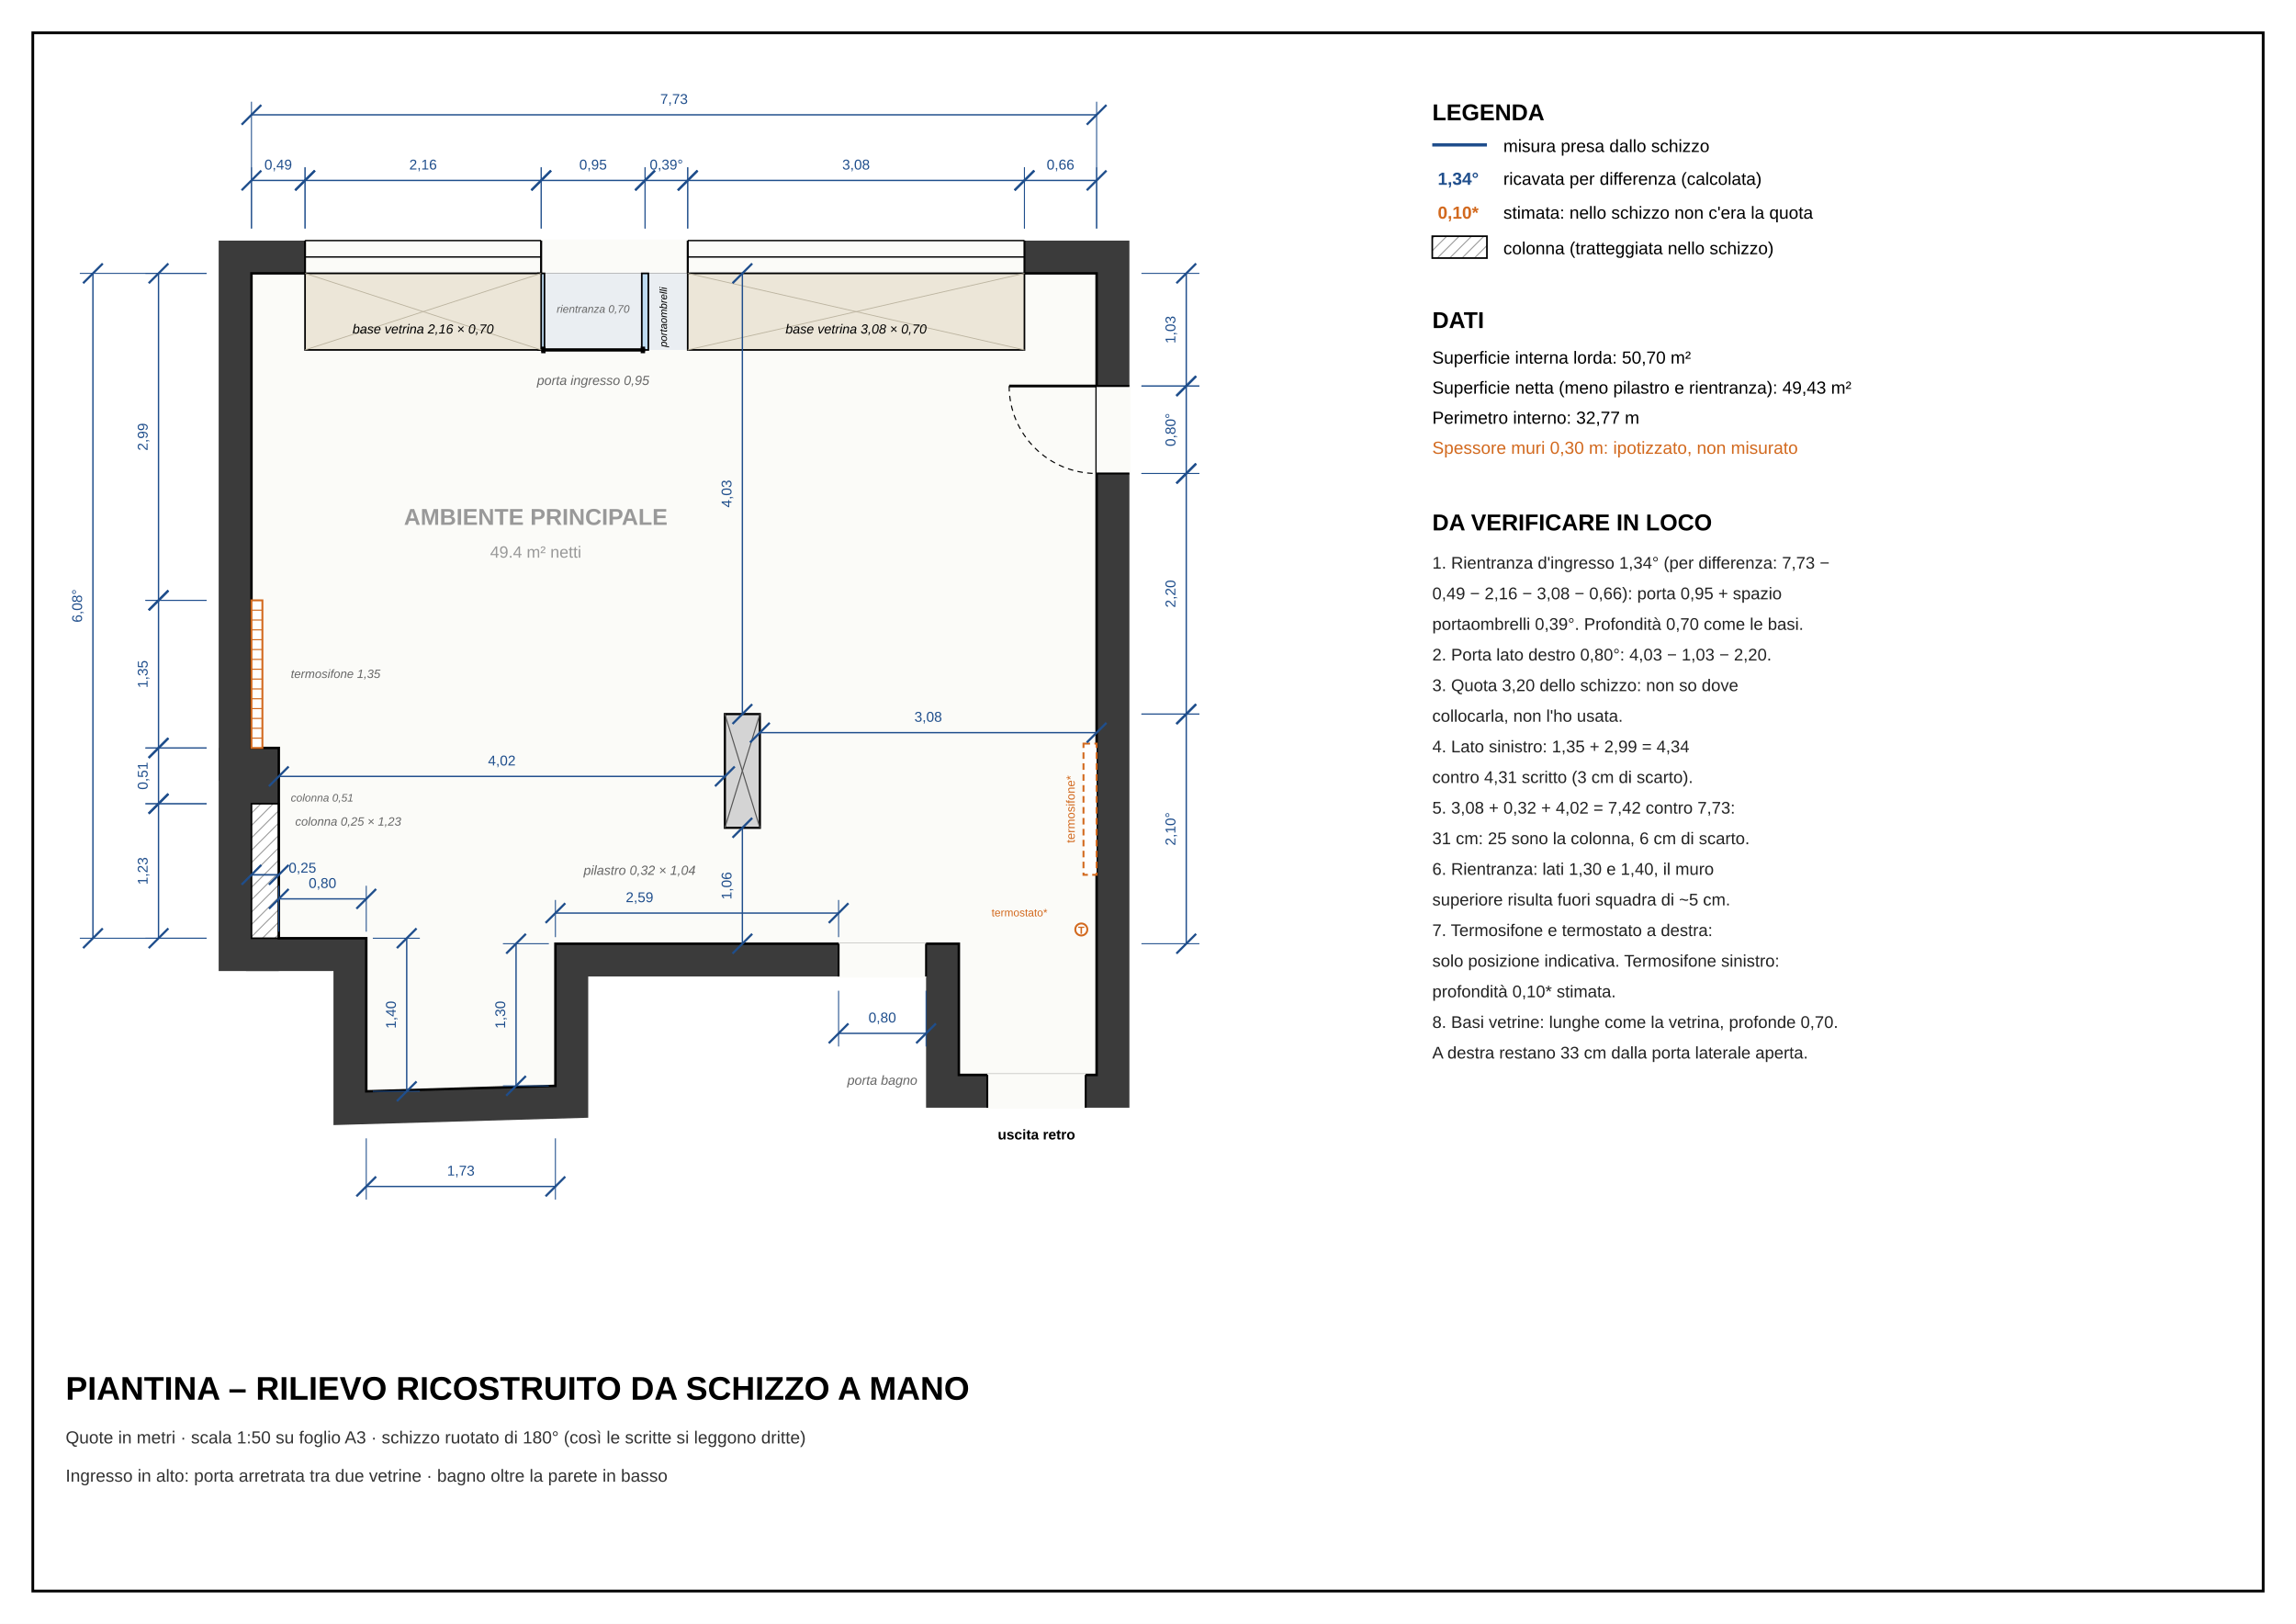
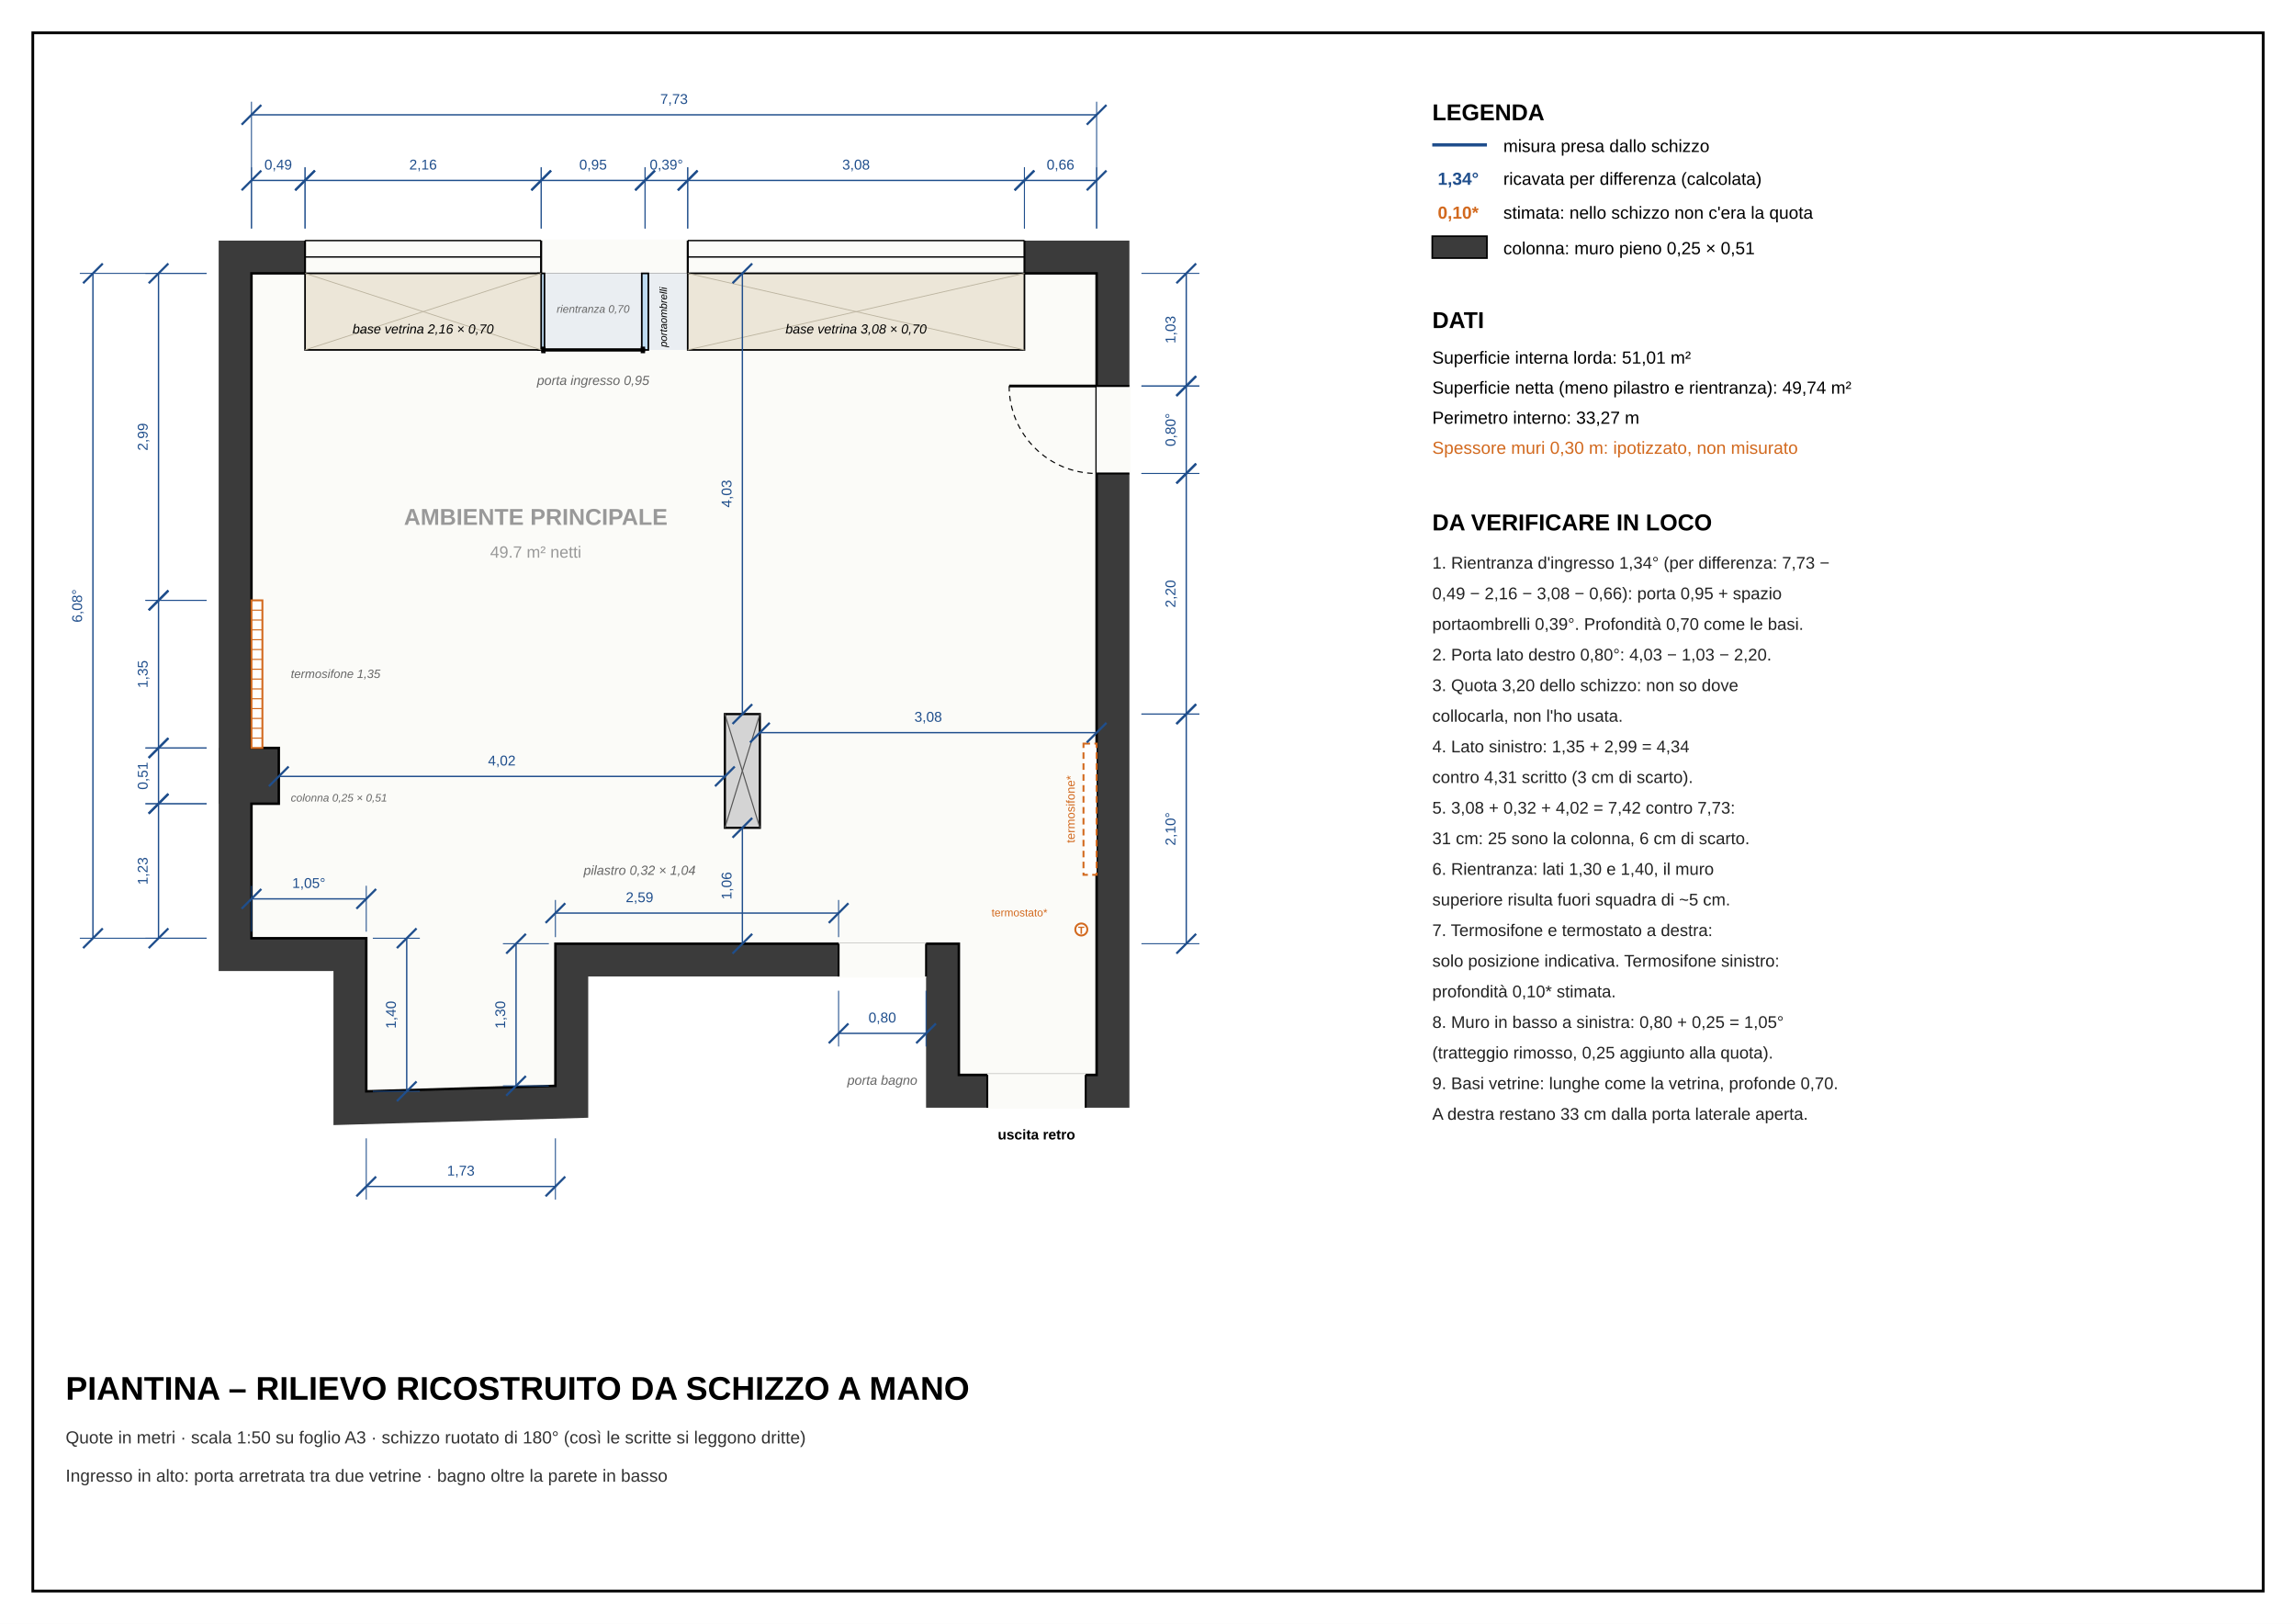
<svg xmlns="http://www.w3.org/2000/svg" width="420mm" height="297mm" viewBox="0 0 420 297" font-family="Arial, Helvetica, sans-serif">
  <defs>
    <pattern id="hatch" width="1.6" height="1.6" patternUnits="userSpaceOnUse" patternTransform="rotate(45)">
      <line x1="0" y1="0" x2="0" y2="1.6" stroke="#777" stroke-width="0.25" />
    </pattern>
  </defs>
  <rect width="420" height="297" fill="#ffffff" />
  <rect x="6" y="6" width="408" height="285" fill="none" stroke="#000" stroke-width="0.5" />
-   <polygon points="46.00,50.00 200.60,50.00 200.60,196.60 175.40,196.60 175.40,172.60 101.60,172.60 101.60,198.60 67.00,199.60 67.00,171.60 51.00,171.60 51.00,136.80 46.00,136.80" fill="none" stroke="#3b3b3b" stroke-width="12.00" stroke-linejoin="miter" stroke-miterlimit="10" />
-   <polygon points="46.00,50.00 200.60,50.00 200.60,196.60 175.40,196.60 175.40,172.60 101.60,172.60 101.60,198.60 67.00,199.60 67.00,171.60 51.00,171.60 51.00,136.80 46.00,136.80" fill="#fbfbf8" stroke="none" />
-   <rect x="40.00" y="136.80" width="11.00" height="40.80" fill="#3b3b3b" stroke="none" stroke-width="0.25" />
-   <rect x="46.00" y="147.00" width="5.00" height="24.60" fill="#fff" stroke="none" stroke-width="0.25" />
-   <rect x="46.00" y="147.00" width="5.00" height="24.60" fill="url(#hatch)" stroke="#000" stroke-width="0.3" />
-   <polygon points="46.00,50.00 200.60,50.00 200.60,196.60 175.40,196.60 175.40,172.60 101.60,172.60 101.60,198.60 67.00,199.60 67.00,171.60 51.00,171.60 51.00,136.80 46.00,136.80" fill="none" stroke="#000" stroke-width="0.45" stroke-linejoin="miter" />
+   <polygon points="46.00,50.00 200.60,50.00 200.60,196.60 175.40,196.60 175.40,172.60 101.60,172.60 101.60,198.60 67.00,199.60 67.00,171.60 46.00,171.60 46.00,147.00 51.00,147.00 51.00,136.80 46.00,136.80" fill="none" stroke="#3b3b3b" stroke-width="12.00" stroke-linejoin="miter" stroke-miterlimit="10" />
+   <polygon points="46.00,50.00 200.60,50.00 200.60,196.60 175.40,196.60 175.40,172.60 101.60,172.60 101.60,198.60 67.00,199.60 67.00,171.60 46.00,171.60 46.00,147.00 51.00,147.00 51.00,136.80 46.00,136.80" fill="#fbfbf8" stroke="none" />
+   <rect x="40.00" y="136.80" width="11.00" height="10.20" fill="#3b3b3b" stroke="none" stroke-width="0.25" />
+   <polygon points="46.00,50.00 200.60,50.00 200.60,196.60 175.40,196.60 175.40,172.60 101.60,172.60 101.60,198.60 67.00,199.60 67.00,171.60 46.00,171.60 46.00,147.00 51.00,147.00 51.00,136.80 46.00,136.80" fill="none" stroke="#000" stroke-width="0.45" stroke-linejoin="miter" />
  <rect x="55.80" y="43.80" width="43.20" height="6.20" fill="#fbfbf8" stroke="none" stroke-width="0.25" />
  <line x1="55.80" y1="44.00" x2="55.80" y2="50.00" stroke="#000" stroke-width="0.35" />
  <line x1="99.00" y1="44.00" x2="99.00" y2="50.00" stroke="#000" stroke-width="0.35" />
  <line x1="55.80" y1="44.00" x2="99.00" y2="44.00" stroke="#000" stroke-width="0.25" />
  <line x1="55.80" y1="47.00" x2="99.00" y2="47.00" stroke="#000" stroke-width="0.25" />
  <line x1="55.80" y1="50.00" x2="99.00" y2="50.00" stroke="#000" stroke-width="0.25" />
  <rect x="125.80" y="43.80" width="61.60" height="6.20" fill="#fbfbf8" stroke="none" stroke-width="0.25" />
  <line x1="125.80" y1="44.00" x2="125.80" y2="50.00" stroke="#000" stroke-width="0.35" />
  <line x1="187.40" y1="44.00" x2="187.40" y2="50.00" stroke="#000" stroke-width="0.35" />
  <line x1="125.80" y1="44.00" x2="187.40" y2="44.00" stroke="#000" stroke-width="0.25" />
  <line x1="125.80" y1="47.00" x2="187.40" y2="47.00" stroke="#000" stroke-width="0.25" />
  <line x1="125.80" y1="50.00" x2="187.40" y2="50.00" stroke="#000" stroke-width="0.25" />
  <rect x="99.00" y="43.80" width="26.80" height="6.20" fill="#fbfbf8" stroke="none" stroke-width="0.25" />
  <line x1="99.00" y1="44.00" x2="99.00" y2="50.00" stroke="#000" stroke-width="0.35" />
  <line x1="125.80" y1="44.00" x2="125.80" y2="50.00" stroke="#000" stroke-width="0.35" />
  <rect x="99.00" y="50.00" width="26.80" height="14.00" fill="#eaeef2" stroke="none" stroke-width="0.25" />
  <rect x="98.40" y="50.00" width="1.20" height="14.00" fill="#bfdcf2" stroke="#000" stroke-width="0.3" />
  <rect x="117.40" y="50.00" width="1.20" height="14.00" fill="#bfdcf2" stroke="#000" stroke-width="0.3" />
  <line x1="99.00" y1="64.00" x2="118.00" y2="64.00" stroke="#000" stroke-width="0.6" />
  <rect x="99.00" y="63.40" width="0.80" height="1.20" fill="#000" stroke="none" stroke-width="0.25" />
  <rect x="117.20" y="63.40" width="0.80" height="1.20" fill="#000" stroke="none" stroke-width="0.25" />
  <rect x="200.60" y="70.60" width="6.20" height="16.00" fill="#fbfbf8" stroke="none" stroke-width="0.25" />
  <line x1="200.60" y1="70.60" x2="206.60" y2="70.60" stroke="#000" stroke-width="0.35" />
  <line x1="200.60" y1="86.60" x2="206.60" y2="86.60" stroke="#000" stroke-width="0.35" />
  <line x1="200.60" y1="70.60" x2="184.60" y2="70.60" stroke="#000" stroke-width="0.5" />
  <path d="M 184.60 70.60 A 16.00 16.00 0 0 0 200.60 86.60" fill="none" stroke="#000" stroke-width="0.2" stroke-dasharray="1 0.8" />
  <rect x="153.40" y="172.40" width="16.00" height="6.40" fill="#fbfbf8" stroke="none" stroke-width="0.25" />
  <line x1="153.40" y1="172.60" x2="153.40" y2="178.60" stroke="#000" stroke-width="0.35" />
  <line x1="169.40" y1="172.60" x2="169.40" y2="178.60" stroke="#000" stroke-width="0.35" />
  <rect x="180.60" y="196.40" width="18.00" height="6.40" fill="#fbfbf8" stroke="none" stroke-width="0.25" />
  <line x1="180.60" y1="196.60" x2="180.60" y2="202.60" stroke="#000" stroke-width="0.35" />
  <line x1="198.60" y1="196.60" x2="198.60" y2="202.60" stroke="#000" stroke-width="0.35" />
  <rect x="180.60" y="196.40" width="18.00" height="6.40" fill="none" stroke="none" stroke-width="0.25" />
  <rect x="55.80" y="50.00" width="43.20" height="14.00" fill="#ece6d8" stroke="#000" stroke-width="0.3" />
  <line x1="55.80" y1="50.00" x2="99.00" y2="64.00" stroke="#bbb39f" stroke-width="0.15" />
  <line x1="55.80" y1="64.00" x2="99.00" y2="50.00" stroke="#bbb39f" stroke-width="0.15" />
  <rect x="125.80" y="50.00" width="61.60" height="14.00" fill="#ece6d8" stroke="#000" stroke-width="0.3" />
  <line x1="125.80" y1="50.00" x2="187.40" y2="64.00" stroke="#bbb39f" stroke-width="0.15" />
  <line x1="125.80" y1="64.00" x2="187.40" y2="50.00" stroke="#bbb39f" stroke-width="0.15" />
  <rect x="132.60" y="130.60" width="6.40" height="20.80" fill="#d4d4d4" stroke="#000" stroke-width="0.4" />
  <line x1="132.60" y1="130.60" x2="139.00" y2="151.40" stroke="#555" stroke-width="0.2" />
  <line x1="139.00" y1="130.60" x2="132.60" y2="151.40" stroke="#555" stroke-width="0.2" />
  <rect x="46.00" y="109.80" width="2.00" height="27.00" fill="#fff" stroke="#d2691e" stroke-width="0.35" />
  <line x1="46.00" y1="111.60" x2="48.00" y2="111.60" stroke="#d2691e" stroke-width="0.2" />
  <line x1="46.00" y1="113.40" x2="48.00" y2="113.40" stroke="#d2691e" stroke-width="0.2" />
  <line x1="46.00" y1="115.20" x2="48.00" y2="115.20" stroke="#d2691e" stroke-width="0.2" />
  <line x1="46.00" y1="117.00" x2="48.00" y2="117.00" stroke="#d2691e" stroke-width="0.2" />
  <line x1="46.00" y1="118.80" x2="48.00" y2="118.80" stroke="#d2691e" stroke-width="0.2" />
  <line x1="46.00" y1="120.60" x2="48.00" y2="120.60" stroke="#d2691e" stroke-width="0.2" />
  <line x1="46.00" y1="122.40" x2="48.00" y2="122.40" stroke="#d2691e" stroke-width="0.2" />
  <line x1="46.00" y1="124.20" x2="48.00" y2="124.20" stroke="#d2691e" stroke-width="0.2" />
  <line x1="46.00" y1="126.00" x2="48.00" y2="126.00" stroke="#d2691e" stroke-width="0.2" />
  <line x1="46.00" y1="127.80" x2="48.00" y2="127.80" stroke="#d2691e" stroke-width="0.2" />
  <line x1="46.00" y1="129.60" x2="48.00" y2="129.60" stroke="#d2691e" stroke-width="0.2" />
  <line x1="46.00" y1="131.40" x2="48.00" y2="131.40" stroke="#d2691e" stroke-width="0.2" />
  <line x1="46.00" y1="133.20" x2="48.00" y2="133.20" stroke="#d2691e" stroke-width="0.2" />
  <line x1="46.00" y1="135.00" x2="48.00" y2="135.00" stroke="#d2691e" stroke-width="0.2" />
  <rect x="198.20" y="136.00" width="2.40" height="24.00" fill="#fff" stroke="#d2691e" stroke-width="0.35" stroke-dasharray="1.2 0.8" />
  <text x="196.60" y="148.00" font-size="2.2" fill="#d2691e" text-anchor="middle" font-weight="normal" font-style="normal" transform="rotate(-90 196.60 148.00)">termosifone*</text>
  <circle cx="197.80" cy="170.00" r="1.1" fill="#fff" stroke="#d2691e" stroke-width="0.35" />
  <text x="197.80" y="170.80" font-size="1.9" fill="#d2691e" text-anchor="middle" font-weight="bold">T</text>
  <text x="191.60" y="167.60" font-size="2.0" fill="#d2691e" text-anchor="end" font-weight="normal" font-style="normal">termostato*</text>
  <text x="77.40" y="61.00" font-size="2.4" fill="#000" text-anchor="middle" font-weight="normal" font-style="italic">base vetrina 2,16 × 0,70</text>
  <text x="156.60" y="61.00" font-size="2.4" fill="#000" text-anchor="middle" font-weight="normal" font-style="italic">base vetrina 3,08 × 0,70</text>
  <text x="108.50" y="70.40" font-size="2.4" fill="#666666" text-anchor="middle" font-weight="normal" font-style="italic">porta ingresso 0,95</text>
  <text x="108.50" y="57.20" font-size="2.0" fill="#666666" text-anchor="middle" font-weight="normal" font-style="italic">rientranza 0,70</text>
  <text x="122.00" y="58.00" font-size="1.9" fill="#000" text-anchor="middle" font-weight="normal" font-style="italic" transform="rotate(-90 122.00 58.00)">portaombrelli</text>
  <text x="117.00" y="160.00" font-size="2.4" fill="#666666" text-anchor="middle" font-weight="normal" font-style="italic">pilastro 0,32 × 1,04</text>
  <text x="53.20" y="124.00" font-size="2.2" fill="#666666" text-anchor="start" font-weight="normal" font-style="italic">termosifone 1,35</text>
-   <text x="53.20" y="146.60" font-size="2.0" fill="#666666" text-anchor="start" font-weight="normal" font-style="italic">colonna 0,51</text>
-   <text x="54.00" y="151.00" font-size="2.2" fill="#666666" text-anchor="start" font-weight="normal" font-style="italic">colonna 0,25 × 1,23</text>
+   <text x="53.20" y="146.60" font-size="2.0" fill="#666666" text-anchor="start" font-weight="normal" font-style="italic">colonna 0,25 × 0,51</text>
  <text x="161.40" y="198.40" font-size="2.4" fill="#666666" text-anchor="middle" font-weight="normal" font-style="italic">porta bagno</text>
  <text x="189.60" y="208.40" font-size="2.6" fill="#000" text-anchor="middle" font-weight="bold" font-style="normal">uscita retro</text>
  <text x="98.00" y="96.00" font-size="4.2" fill="#999" text-anchor="middle" font-weight="bold" font-style="normal">AMBIENTE PRINCIPALE</text>
-   <text x="98.00" y="102.00" font-size="3.0" fill="#999" text-anchor="middle" font-weight="normal" font-style="normal">49.4 m² netti</text>
+   <text x="98.00" y="102.00" font-size="3.0" fill="#999" text-anchor="middle" font-weight="normal" font-style="normal">49.7 m² netti</text>
  <line x1="46.00" y1="41.80" x2="46.00" y2="30.60" stroke="#1f4e8c" stroke-width="0.18" />
  <line x1="55.80" y1="41.80" x2="55.80" y2="30.60" stroke="#1f4e8c" stroke-width="0.18" />
  <line x1="46.00" y1="33.00" x2="55.80" y2="33.00" stroke="#1f4e8c" stroke-width="0.25" />
  <line x1="44.20" y1="34.80" x2="47.80" y2="31.20" stroke="#1f4e8c" stroke-width="0.4" />
  <line x1="54.00" y1="34.80" x2="57.60" y2="31.20" stroke="#1f4e8c" stroke-width="0.4" />
  <text x="50.90" y="31.00" font-size="2.6" fill="#1f4e8c" text-anchor="middle" font-weight="normal" font-style="normal">0,49</text>
  <line x1="55.80" y1="41.80" x2="55.80" y2="30.60" stroke="#1f4e8c" stroke-width="0.18" />
  <line x1="99.00" y1="41.80" x2="99.00" y2="30.60" stroke="#1f4e8c" stroke-width="0.18" />
  <line x1="55.80" y1="33.00" x2="99.00" y2="33.00" stroke="#1f4e8c" stroke-width="0.25" />
  <line x1="54.00" y1="34.80" x2="57.60" y2="31.20" stroke="#1f4e8c" stroke-width="0.4" />
  <line x1="97.20" y1="34.80" x2="100.80" y2="31.20" stroke="#1f4e8c" stroke-width="0.4" />
  <text x="77.40" y="31.00" font-size="2.6" fill="#1f4e8c" text-anchor="middle" font-weight="normal" font-style="normal">2,16</text>
  <line x1="99.00" y1="41.80" x2="99.00" y2="30.60" stroke="#1f4e8c" stroke-width="0.18" />
  <line x1="118.00" y1="41.80" x2="118.00" y2="30.60" stroke="#1f4e8c" stroke-width="0.18" />
  <line x1="99.00" y1="33.00" x2="118.00" y2="33.00" stroke="#1f4e8c" stroke-width="0.25" />
  <line x1="97.20" y1="34.80" x2="100.80" y2="31.20" stroke="#1f4e8c" stroke-width="0.4" />
  <line x1="116.20" y1="34.80" x2="119.80" y2="31.20" stroke="#1f4e8c" stroke-width="0.4" />
  <text x="108.50" y="31.00" font-size="2.6" fill="#1f4e8c" text-anchor="middle" font-weight="normal" font-style="normal">0,95</text>
  <line x1="118.00" y1="41.80" x2="118.00" y2="30.60" stroke="#1f4e8c" stroke-width="0.18" />
  <line x1="125.80" y1="41.80" x2="125.80" y2="30.60" stroke="#1f4e8c" stroke-width="0.18" />
  <line x1="118.00" y1="33.00" x2="125.80" y2="33.00" stroke="#1f4e8c" stroke-width="0.25" />
  <line x1="116.20" y1="34.80" x2="119.80" y2="31.20" stroke="#1f4e8c" stroke-width="0.4" />
  <line x1="124.00" y1="34.80" x2="127.60" y2="31.20" stroke="#1f4e8c" stroke-width="0.4" />
  <text x="121.90" y="31.00" font-size="2.6" fill="#1f4e8c" text-anchor="middle" font-weight="normal" font-style="normal">0,39°</text>
  <line x1="125.80" y1="41.80" x2="125.80" y2="30.60" stroke="#1f4e8c" stroke-width="0.18" />
  <line x1="187.40" y1="41.80" x2="187.40" y2="30.60" stroke="#1f4e8c" stroke-width="0.18" />
  <line x1="125.80" y1="33.00" x2="187.40" y2="33.00" stroke="#1f4e8c" stroke-width="0.25" />
  <line x1="124.00" y1="34.80" x2="127.60" y2="31.20" stroke="#1f4e8c" stroke-width="0.4" />
  <line x1="185.60" y1="34.80" x2="189.20" y2="31.20" stroke="#1f4e8c" stroke-width="0.4" />
  <text x="156.60" y="31.00" font-size="2.6" fill="#1f4e8c" text-anchor="middle" font-weight="normal" font-style="normal">3,08</text>
  <line x1="187.40" y1="41.80" x2="187.40" y2="30.60" stroke="#1f4e8c" stroke-width="0.18" />
  <line x1="200.60" y1="41.80" x2="200.60" y2="30.60" stroke="#1f4e8c" stroke-width="0.18" />
  <line x1="187.40" y1="33.00" x2="200.60" y2="33.00" stroke="#1f4e8c" stroke-width="0.25" />
  <line x1="185.60" y1="34.80" x2="189.20" y2="31.20" stroke="#1f4e8c" stroke-width="0.4" />
  <line x1="198.80" y1="34.80" x2="202.40" y2="31.20" stroke="#1f4e8c" stroke-width="0.4" />
  <text x="194.00" y="31.00" font-size="2.6" fill="#1f4e8c" text-anchor="middle" font-weight="normal" font-style="normal">0,66</text>
  <line x1="46.00" y1="41.80" x2="46.00" y2="18.60" stroke="#1f4e8c" stroke-width="0.18" />
  <line x1="200.60" y1="41.80" x2="200.60" y2="18.60" stroke="#1f4e8c" stroke-width="0.18" />
  <line x1="46.00" y1="21.00" x2="200.60" y2="21.00" stroke="#1f4e8c" stroke-width="0.25" />
  <line x1="44.20" y1="22.80" x2="47.80" y2="19.20" stroke="#1f4e8c" stroke-width="0.4" />
  <line x1="198.80" y1="22.80" x2="202.40" y2="19.20" stroke="#1f4e8c" stroke-width="0.4" />
  <text x="123.30" y="19.00" font-size="2.6" fill="#1f4e8c" text-anchor="middle" font-weight="normal" font-style="normal">7,73</text>
  <line x1="208.80" y1="50.00" x2="219.40" y2="50.00" stroke="#1f4e8c" stroke-width="0.18" />
  <line x1="208.80" y1="70.60" x2="219.40" y2="70.60" stroke="#1f4e8c" stroke-width="0.18" />
  <line x1="217.00" y1="50.00" x2="217.00" y2="70.60" stroke="#1f4e8c" stroke-width="0.25" />
  <line x1="215.20" y1="51.80" x2="218.80" y2="48.20" stroke="#1f4e8c" stroke-width="0.4" />
  <line x1="215.20" y1="72.40" x2="218.80" y2="68.80" stroke="#1f4e8c" stroke-width="0.4" />
  <text x="215.00" y="60.30" font-size="2.6" fill="#1f4e8c" text-anchor="middle" font-weight="normal" font-style="normal" transform="rotate(-90 215.00 60.30)">1,03</text>
  <line x1="208.80" y1="70.60" x2="219.40" y2="70.60" stroke="#1f4e8c" stroke-width="0.18" />
  <line x1="208.80" y1="86.60" x2="219.40" y2="86.60" stroke="#1f4e8c" stroke-width="0.18" />
  <line x1="217.00" y1="70.60" x2="217.00" y2="86.60" stroke="#1f4e8c" stroke-width="0.25" />
  <line x1="215.20" y1="72.40" x2="218.80" y2="68.80" stroke="#1f4e8c" stroke-width="0.4" />
  <line x1="215.20" y1="88.40" x2="218.80" y2="84.80" stroke="#1f4e8c" stroke-width="0.4" />
  <text x="215.00" y="78.60" font-size="2.6" fill="#1f4e8c" text-anchor="middle" font-weight="normal" font-style="normal" transform="rotate(-90 215.00 78.60)">0,80°</text>
  <line x1="208.80" y1="86.60" x2="219.40" y2="86.60" stroke="#1f4e8c" stroke-width="0.18" />
  <line x1="208.80" y1="130.60" x2="219.40" y2="130.60" stroke="#1f4e8c" stroke-width="0.18" />
  <line x1="217.00" y1="86.60" x2="217.00" y2="130.60" stroke="#1f4e8c" stroke-width="0.25" />
  <line x1="215.20" y1="88.40" x2="218.80" y2="84.80" stroke="#1f4e8c" stroke-width="0.4" />
  <line x1="215.20" y1="132.40" x2="218.80" y2="128.80" stroke="#1f4e8c" stroke-width="0.4" />
  <text x="215.00" y="108.60" font-size="2.6" fill="#1f4e8c" text-anchor="middle" font-weight="normal" font-style="normal" transform="rotate(-90 215.00 108.60)">2,20</text>
  <line x1="208.80" y1="130.60" x2="219.40" y2="130.60" stroke="#1f4e8c" stroke-width="0.18" />
  <line x1="208.80" y1="172.60" x2="219.40" y2="172.60" stroke="#1f4e8c" stroke-width="0.18" />
  <line x1="217.00" y1="130.60" x2="217.00" y2="172.60" stroke="#1f4e8c" stroke-width="0.25" />
  <line x1="215.20" y1="132.40" x2="218.80" y2="128.80" stroke="#1f4e8c" stroke-width="0.4" />
  <line x1="215.20" y1="174.40" x2="218.80" y2="170.80" stroke="#1f4e8c" stroke-width="0.4" />
  <text x="215.00" y="151.60" font-size="2.6" fill="#1f4e8c" text-anchor="middle" font-weight="normal" font-style="normal" transform="rotate(-90 215.00 151.60)">2,10°</text>
  <line x1="37.80" y1="50.00" x2="26.60" y2="50.00" stroke="#1f4e8c" stroke-width="0.18" />
  <line x1="37.80" y1="109.80" x2="26.60" y2="109.80" stroke="#1f4e8c" stroke-width="0.18" />
  <line x1="29.00" y1="50.00" x2="29.00" y2="109.80" stroke="#1f4e8c" stroke-width="0.25" />
  <line x1="27.20" y1="51.80" x2="30.80" y2="48.20" stroke="#1f4e8c" stroke-width="0.4" />
  <line x1="27.20" y1="111.60" x2="30.80" y2="108.00" stroke="#1f4e8c" stroke-width="0.4" />
  <text x="27.00" y="79.90" font-size="2.6" fill="#1f4e8c" text-anchor="middle" font-weight="normal" font-style="normal" transform="rotate(-90 27.00 79.90)">2,99</text>
  <line x1="37.80" y1="109.80" x2="26.60" y2="109.80" stroke="#1f4e8c" stroke-width="0.18" />
  <line x1="37.80" y1="136.80" x2="26.60" y2="136.80" stroke="#1f4e8c" stroke-width="0.18" />
  <line x1="29.00" y1="109.80" x2="29.00" y2="136.80" stroke="#1f4e8c" stroke-width="0.25" />
  <line x1="27.20" y1="111.60" x2="30.80" y2="108.00" stroke="#1f4e8c" stroke-width="0.4" />
  <line x1="27.20" y1="138.60" x2="30.80" y2="135.00" stroke="#1f4e8c" stroke-width="0.4" />
  <text x="27.00" y="123.30" font-size="2.6" fill="#1f4e8c" text-anchor="middle" font-weight="normal" font-style="normal" transform="rotate(-90 27.00 123.30)">1,35</text>
  <line x1="37.80" y1="136.80" x2="26.60" y2="136.80" stroke="#1f4e8c" stroke-width="0.18" />
  <line x1="37.80" y1="147.00" x2="26.60" y2="147.00" stroke="#1f4e8c" stroke-width="0.18" />
  <line x1="29.00" y1="136.80" x2="29.00" y2="147.00" stroke="#1f4e8c" stroke-width="0.25" />
  <line x1="27.20" y1="138.60" x2="30.80" y2="135.00" stroke="#1f4e8c" stroke-width="0.4" />
  <line x1="27.20" y1="148.80" x2="30.80" y2="145.20" stroke="#1f4e8c" stroke-width="0.4" />
  <text x="27.00" y="141.90" font-size="2.6" fill="#1f4e8c" text-anchor="middle" font-weight="normal" font-style="normal" transform="rotate(-90 27.00 141.90)">0,51</text>
  <line x1="37.80" y1="147.00" x2="26.60" y2="147.00" stroke="#1f4e8c" stroke-width="0.18" />
  <line x1="37.80" y1="171.60" x2="26.60" y2="171.60" stroke="#1f4e8c" stroke-width="0.18" />
  <line x1="29.00" y1="147.00" x2="29.00" y2="171.60" stroke="#1f4e8c" stroke-width="0.25" />
  <line x1="27.20" y1="148.80" x2="30.80" y2="145.20" stroke="#1f4e8c" stroke-width="0.4" />
  <line x1="27.20" y1="173.40" x2="30.80" y2="169.80" stroke="#1f4e8c" stroke-width="0.4" />
  <text x="27.00" y="159.30" font-size="2.6" fill="#1f4e8c" text-anchor="middle" font-weight="normal" font-style="normal" transform="rotate(-90 27.00 159.30)">1,23</text>
  <line x1="37.80" y1="50.00" x2="14.60" y2="50.00" stroke="#1f4e8c" stroke-width="0.18" />
  <line x1="37.80" y1="171.60" x2="14.60" y2="171.60" stroke="#1f4e8c" stroke-width="0.18" />
  <line x1="17.00" y1="50.00" x2="17.00" y2="171.60" stroke="#1f4e8c" stroke-width="0.25" />
  <line x1="15.20" y1="51.80" x2="18.80" y2="48.20" stroke="#1f4e8c" stroke-width="0.4" />
  <line x1="15.20" y1="173.40" x2="18.80" y2="169.80" stroke="#1f4e8c" stroke-width="0.4" />
  <text x="15.00" y="110.80" font-size="2.6" fill="#1f4e8c" text-anchor="middle" font-weight="normal" font-style="normal" transform="rotate(-90 15.00 110.80)">6,08°</text>
  <line x1="139.00" y1="134.00" x2="200.60" y2="134.00" stroke="#1f4e8c" stroke-width="0.25" />
  <line x1="137.20" y1="135.80" x2="140.80" y2="132.20" stroke="#1f4e8c" stroke-width="0.4" />
  <line x1="198.80" y1="135.80" x2="202.40" y2="132.20" stroke="#1f4e8c" stroke-width="0.4" />
  <text x="169.80" y="132.00" font-size="2.6" fill="#1f4e8c" text-anchor="middle" font-weight="normal" font-style="normal">3,08</text>
  <line x1="51.00" y1="142.00" x2="132.60" y2="142.00" stroke="#1f4e8c" stroke-width="0.25" />
  <line x1="49.20" y1="143.80" x2="52.80" y2="140.20" stroke="#1f4e8c" stroke-width="0.4" />
  <line x1="130.80" y1="143.80" x2="134.40" y2="140.20" stroke="#1f4e8c" stroke-width="0.4" />
  <text x="91.80" y="140.00" font-size="2.6" fill="#1f4e8c" text-anchor="middle" font-weight="normal" font-style="normal">4,02</text>
  <line x1="135.80" y1="50.00" x2="135.80" y2="130.60" stroke="#1f4e8c" stroke-width="0.25" />
  <line x1="134.00" y1="51.80" x2="137.60" y2="48.20" stroke="#1f4e8c" stroke-width="0.4" />
  <line x1="134.00" y1="132.40" x2="137.60" y2="128.80" stroke="#1f4e8c" stroke-width="0.4" />
  <text x="133.80" y="90.30" font-size="2.6" fill="#1f4e8c" text-anchor="middle" font-weight="normal" font-style="normal" transform="rotate(-90 133.80 90.30)">4,03</text>
  <line x1="135.80" y1="151.40" x2="135.80" y2="172.60" stroke="#1f4e8c" stroke-width="0.25" />
  <line x1="134.00" y1="153.20" x2="137.60" y2="149.60" stroke="#1f4e8c" stroke-width="0.4" />
  <line x1="134.00" y1="174.40" x2="137.60" y2="170.80" stroke="#1f4e8c" stroke-width="0.4" />
  <text x="133.80" y="162.00" font-size="2.6" fill="#1f4e8c" text-anchor="middle" font-weight="normal" font-style="normal" transform="rotate(-90 133.80 162.00)">1,06</text>
-   <line x1="46.00" y1="160.00" x2="51.00" y2="160.00" stroke="#1f4e8c" stroke-width="0.3" />
-   <line x1="44.20" y1="161.80" x2="47.80" y2="158.20" stroke="#1f4e8c" stroke-width="0.4" />
-   <line x1="49.20" y1="161.80" x2="52.80" y2="158.20" stroke="#1f4e8c" stroke-width="0.4" />
-   <text x="52.80" y="159.60" font-size="2.6" fill="#1f4e8c" text-anchor="start" font-weight="normal" font-style="normal">0,25</text>
-   <line x1="51.00" y1="170.40" x2="51.00" y2="162.00" stroke="#1f4e8c" stroke-width="0.18" />
+   <line x1="46.00" y1="170.40" x2="46.00" y2="162.00" stroke="#1f4e8c" stroke-width="0.18" />
  <line x1="67.00" y1="170.40" x2="67.00" y2="162.00" stroke="#1f4e8c" stroke-width="0.18" />
-   <line x1="51.00" y1="164.40" x2="67.00" y2="164.40" stroke="#1f4e8c" stroke-width="0.25" />
-   <line x1="49.20" y1="166.20" x2="52.80" y2="162.60" stroke="#1f4e8c" stroke-width="0.4" />
+   <line x1="46.00" y1="164.40" x2="67.00" y2="164.40" stroke="#1f4e8c" stroke-width="0.25" />
+   <line x1="44.20" y1="166.20" x2="47.80" y2="162.60" stroke="#1f4e8c" stroke-width="0.4" />
  <line x1="65.20" y1="166.20" x2="68.80" y2="162.60" stroke="#1f4e8c" stroke-width="0.4" />
-   <text x="59.00" y="162.40" font-size="2.6" fill="#1f4e8c" text-anchor="middle" font-weight="normal" font-style="normal">0,80</text>
+   <text x="56.50" y="162.40" font-size="2.6" fill="#1f4e8c" text-anchor="middle" font-weight="normal" font-style="normal">1,05°</text>
  <line x1="101.60" y1="171.40" x2="101.60" y2="164.60" stroke="#1f4e8c" stroke-width="0.18" />
  <line x1="153.40" y1="171.40" x2="153.40" y2="164.60" stroke="#1f4e8c" stroke-width="0.18" />
  <line x1="101.60" y1="167.00" x2="153.40" y2="167.00" stroke="#1f4e8c" stroke-width="0.25" />
  <line x1="99.80" y1="168.80" x2="103.40" y2="165.20" stroke="#1f4e8c" stroke-width="0.4" />
  <line x1="151.60" y1="168.80" x2="155.20" y2="165.20" stroke="#1f4e8c" stroke-width="0.4" />
  <text x="117.00" y="165.00" font-size="2.6" fill="#1f4e8c" text-anchor="middle" font-weight="normal" font-style="normal">2,59</text>
  <line x1="68.20" y1="171.60" x2="76.80" y2="171.60" stroke="#1f4e8c" stroke-width="0.18" />
  <line x1="68.20" y1="199.60" x2="76.80" y2="199.60" stroke="#1f4e8c" stroke-width="0.18" />
  <line x1="74.40" y1="171.60" x2="74.40" y2="199.60" stroke="#1f4e8c" stroke-width="0.25" />
  <line x1="72.60" y1="173.40" x2="76.20" y2="169.80" stroke="#1f4e8c" stroke-width="0.4" />
  <line x1="72.60" y1="201.40" x2="76.20" y2="197.80" stroke="#1f4e8c" stroke-width="0.4" />
  <text x="72.40" y="185.60" font-size="2.6" fill="#1f4e8c" text-anchor="middle" font-weight="normal" font-style="normal" transform="rotate(-90 72.40 185.60)">1,40</text>
  <line x1="100.40" y1="172.60" x2="92.00" y2="172.60" stroke="#1f4e8c" stroke-width="0.18" />
  <line x1="100.40" y1="198.60" x2="92.00" y2="198.60" stroke="#1f4e8c" stroke-width="0.18" />
  <line x1="94.40" y1="172.60" x2="94.40" y2="198.60" stroke="#1f4e8c" stroke-width="0.25" />
  <line x1="92.60" y1="174.40" x2="96.20" y2="170.80" stroke="#1f4e8c" stroke-width="0.4" />
  <line x1="92.60" y1="200.40" x2="96.20" y2="196.80" stroke="#1f4e8c" stroke-width="0.4" />
  <text x="92.40" y="185.60" font-size="2.6" fill="#1f4e8c" text-anchor="middle" font-weight="normal" font-style="normal" transform="rotate(-90 92.40 185.60)">1,30</text>
  <line x1="67.00" y1="208.20" x2="67.00" y2="219.40" stroke="#1f4e8c" stroke-width="0.18" />
  <line x1="101.60" y1="208.20" x2="101.60" y2="219.40" stroke="#1f4e8c" stroke-width="0.18" />
  <line x1="67.00" y1="217.00" x2="101.60" y2="217.00" stroke="#1f4e8c" stroke-width="0.25" />
  <line x1="65.20" y1="218.80" x2="68.80" y2="215.20" stroke="#1f4e8c" stroke-width="0.4" />
  <line x1="99.80" y1="218.80" x2="103.40" y2="215.20" stroke="#1f4e8c" stroke-width="0.4" />
  <text x="84.30" y="215.00" font-size="2.6" fill="#1f4e8c" text-anchor="middle" font-weight="normal" font-style="normal">1,73</text>
  <line x1="153.40" y1="181.20" x2="153.40" y2="191.40" stroke="#1f4e8c" stroke-width="0.18" />
  <line x1="169.40" y1="181.20" x2="169.40" y2="191.40" stroke="#1f4e8c" stroke-width="0.18" />
  <line x1="153.40" y1="189.00" x2="169.40" y2="189.00" stroke="#1f4e8c" stroke-width="0.25" />
  <line x1="151.60" y1="190.80" x2="155.20" y2="187.20" stroke="#1f4e8c" stroke-width="0.4" />
  <line x1="167.60" y1="190.80" x2="171.20" y2="187.20" stroke="#1f4e8c" stroke-width="0.4" />
  <text x="161.40" y="187.00" font-size="2.6" fill="#1f4e8c" text-anchor="middle" font-weight="normal" font-style="normal">0,80</text>
  <text x="12.00" y="256.00" font-size="6.0" fill="#000" text-anchor="start" font-weight="bold">PIANTINA – RILIEVO RICOSTRUITO DA SCHIZZO A MANO</text>
  <text x="12.00" y="264.00" font-size="3.2" fill="#333" text-anchor="start" font-weight="normal">Quote in metri · scala 1:50 su foglio A3 · schizzo ruotato di 180° (così le scritte si leggono dritte)</text>
  <text x="12.00" y="271.00" font-size="3.2" fill="#333" text-anchor="start" font-weight="normal">Ingresso in alto: porta arretrata tra due vetrine · bagno oltre la parete in basso</text>
  <text x="262.00" y="22.00" font-size="4.2" fill="#000" text-anchor="start" font-weight="bold">LEGENDA</text>
  <line x1="262" y1="26.5" x2="272" y2="26.5" stroke="#1f4e8c" stroke-width="0.6" />
  <text x="275.00" y="27.80" font-size="3.2" fill="#000" text-anchor="start" font-weight="normal">misura presa dallo schizzo</text>
  <text x="263.00" y="33.80" font-size="3.2" fill="#1f4e8c" text-anchor="start" font-weight="bold">1,34°</text>
  <text x="275.00" y="33.80" font-size="3.2" fill="#000" text-anchor="start" font-weight="normal">ricavata per differenza (calcolata)</text>
  <text x="263.00" y="40.00" font-size="3.2" fill="#d2691e" text-anchor="start" font-weight="bold">0,10*</text>
  <text x="275.00" y="40.00" font-size="3.2" fill="#000" text-anchor="start" font-weight="normal">stimata: nello schizzo non c'era la quota</text>
-   <rect x="262" y="43.2" width="10" height="4" fill="url(#hatch)" stroke="#000" stroke-width="0.3" />
-   <text x="275.00" y="46.50" font-size="3.2" fill="#000" text-anchor="start" font-weight="normal">colonna (tratteggiata nello schizzo)</text>
+   <rect x="262" y="43.2" width="10" height="4" fill="#3b3b3b" stroke="#000" stroke-width="0.3" />
+   <text x="275.00" y="46.50" font-size="3.2" fill="#000" text-anchor="start" font-weight="normal">colonna: muro pieno 0,25 × 0,51</text>
  <text x="262.00" y="60.00" font-size="4.2" fill="#000" text-anchor="start" font-weight="bold">DATI</text>
-   <text x="262.00" y="66.50" font-size="3.2" fill="#000" text-anchor="start" font-weight="normal">Superficie interna lorda: 50,70 m²</text>
-   <text x="262.00" y="72.00" font-size="3.2" fill="#000" text-anchor="start" font-weight="normal">Superficie netta (meno pilastro e rientranza): 49,43 m²</text>
-   <text x="262.00" y="77.50" font-size="3.2" fill="#000" text-anchor="start" font-weight="normal">Perimetro interno: 32,77 m</text>
+   <text x="262.00" y="66.50" font-size="3.2" fill="#000" text-anchor="start" font-weight="normal">Superficie interna lorda: 51,01 m²</text>
+   <text x="262.00" y="72.00" font-size="3.2" fill="#000" text-anchor="start" font-weight="normal">Superficie netta (meno pilastro e rientranza): 49,74 m²</text>
+   <text x="262.00" y="77.50" font-size="3.2" fill="#000" text-anchor="start" font-weight="normal">Perimetro interno: 33,27 m</text>
  <text x="262.00" y="83.00" font-size="3.2" fill="#d2691e" text-anchor="start" font-weight="normal">Spessore muri 0,30 m: ipotizzato, non misurato</text>
  <text x="262.00" y="97.00" font-size="4.2" fill="#000" text-anchor="start" font-weight="bold">DA VERIFICARE IN LOCO</text>
  <text x="262.00" y="104.00" font-size="3.1" fill="#222" text-anchor="start" font-weight="normal">1. Rientranza d'ingresso 1,34° (per differenza: 7,73 −</text>
  <text x="262.00" y="109.60" font-size="3.1" fill="#222" text-anchor="start" font-weight="normal">    0,49 − 2,16 − 3,08 − 0,66): porta 0,95 + spazio</text>
  <text x="262.00" y="115.20" font-size="3.1" fill="#222" text-anchor="start" font-weight="normal">    portaombrelli 0,39°. Profondità 0,70 come le basi.</text>
  <text x="262.00" y="120.80" font-size="3.1" fill="#222" text-anchor="start" font-weight="normal">2. Porta lato destro 0,80°: 4,03 − 1,03 − 2,20.</text>
  <text x="262.00" y="126.40" font-size="3.1" fill="#222" text-anchor="start" font-weight="normal">3. Quota 3,20 dello schizzo: non so dove</text>
  <text x="262.00" y="132.00" font-size="3.1" fill="#222" text-anchor="start" font-weight="normal">    collocarla, non l'ho usata.</text>
  <text x="262.00" y="137.60" font-size="3.1" fill="#222" text-anchor="start" font-weight="normal">4. Lato sinistro: 1,35 + 2,99 = 4,34</text>
  <text x="262.00" y="143.20" font-size="3.1" fill="#222" text-anchor="start" font-weight="normal">    contro 4,31 scritto (3 cm di scarto).</text>
  <text x="262.00" y="148.80" font-size="3.1" fill="#222" text-anchor="start" font-weight="normal">5. 3,08 + 0,32 + 4,02 = 7,42 contro 7,73:</text>
  <text x="262.00" y="154.40" font-size="3.1" fill="#222" text-anchor="start" font-weight="normal">    31 cm: 25 sono la colonna, 6 cm di scarto.</text>
  <text x="262.00" y="160.00" font-size="3.1" fill="#222" text-anchor="start" font-weight="normal">6. Rientranza: lati 1,30 e 1,40, il muro</text>
  <text x="262.00" y="165.60" font-size="3.1" fill="#222" text-anchor="start" font-weight="normal">    superiore risulta fuori squadra di ~5 cm.</text>
  <text x="262.00" y="171.20" font-size="3.1" fill="#222" text-anchor="start" font-weight="normal">7. Termosifone e termostato a destra:</text>
  <text x="262.00" y="176.80" font-size="3.1" fill="#222" text-anchor="start" font-weight="normal">    solo posizione indicativa. Termosifone sinistro:</text>
  <text x="262.00" y="182.40" font-size="3.1" fill="#222" text-anchor="start" font-weight="normal">    profondità 0,10* stimata.</text>
-   <text x="262.00" y="188.00" font-size="3.1" fill="#222" text-anchor="start" font-weight="normal">8. Basi vetrine: lunghe come la vetrina, profonde 0,70.</text>
-   <text x="262.00" y="193.60" font-size="3.1" fill="#222" text-anchor="start" font-weight="normal">    A destra restano 33 cm dalla porta laterale aperta.</text>
+   <text x="262.00" y="188.00" font-size="3.1" fill="#222" text-anchor="start" font-weight="normal">8. Muro in basso a sinistra: 0,80 + 0,25 = 1,05°</text>
+   <text x="262.00" y="193.60" font-size="3.1" fill="#222" text-anchor="start" font-weight="normal">    (tratteggio rimosso, 0,25 aggiunto alla quota).</text>
+   <text x="262.00" y="199.20" font-size="3.1" fill="#222" text-anchor="start" font-weight="normal">9. Basi vetrine: lunghe come la vetrina, profonde 0,70.</text>
+   <text x="262.00" y="204.80" font-size="3.1" fill="#222" text-anchor="start" font-weight="normal">    A destra restano 33 cm dalla porta laterale aperta.</text>
</svg>
